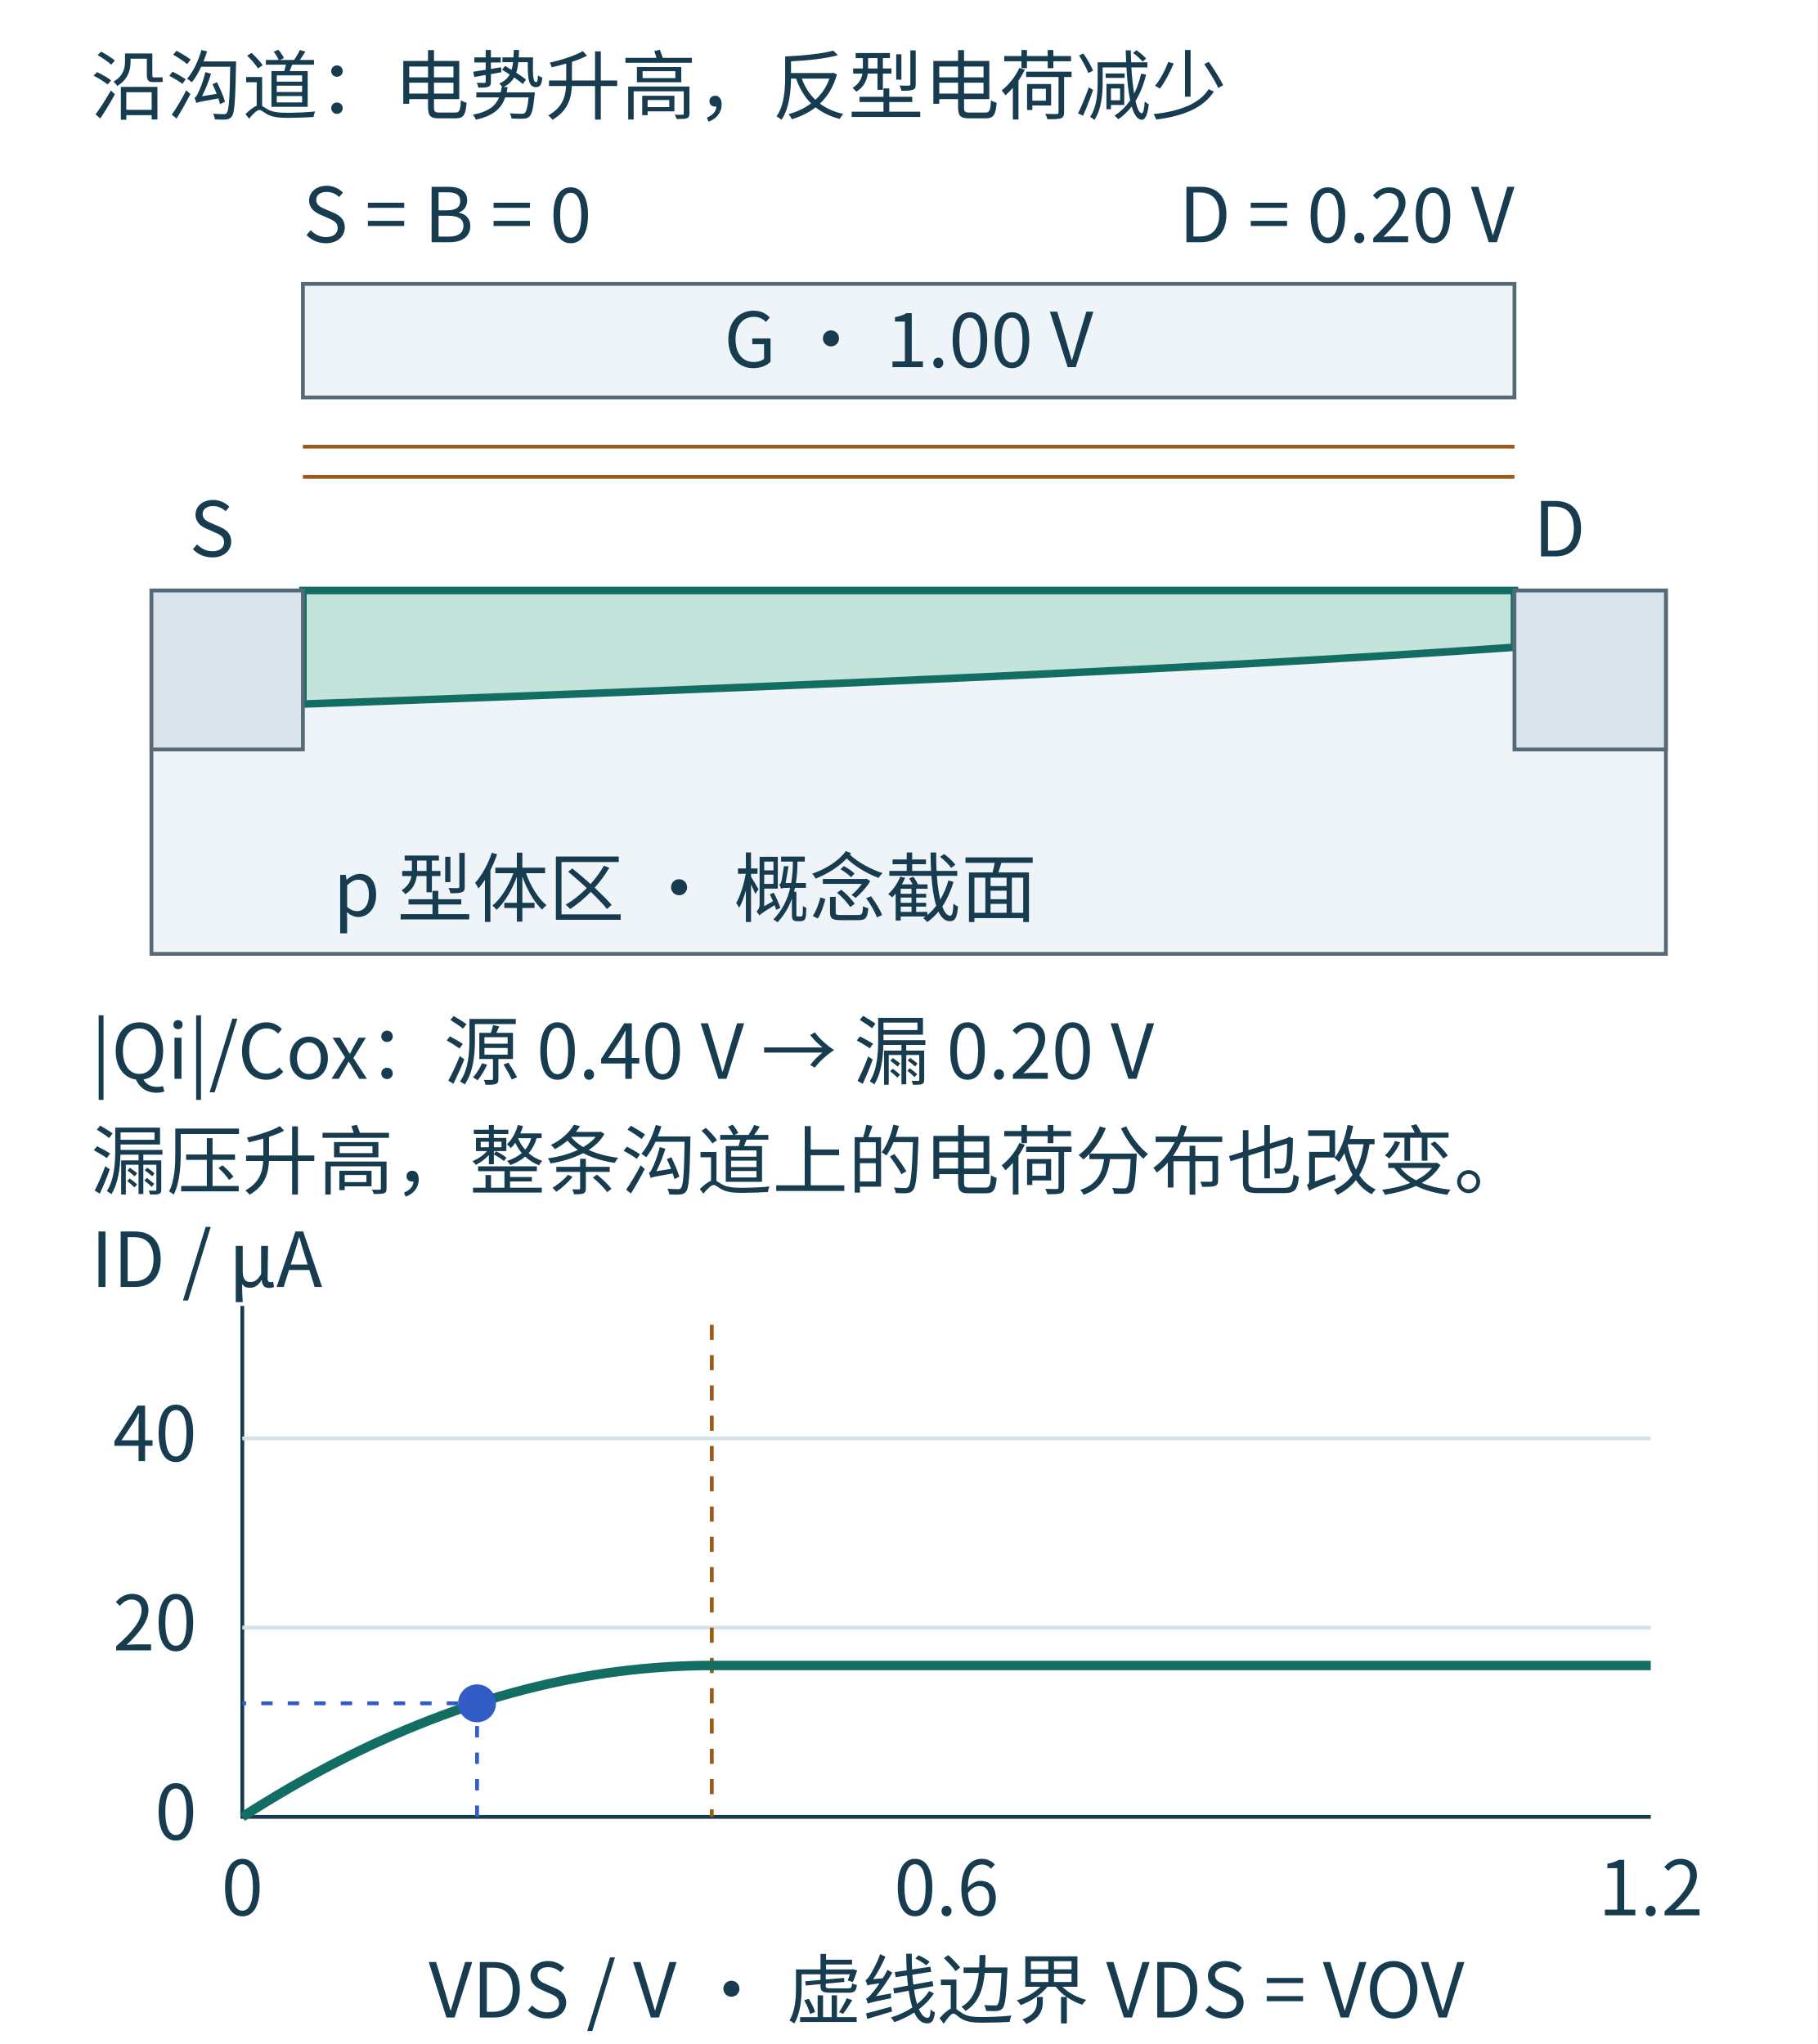
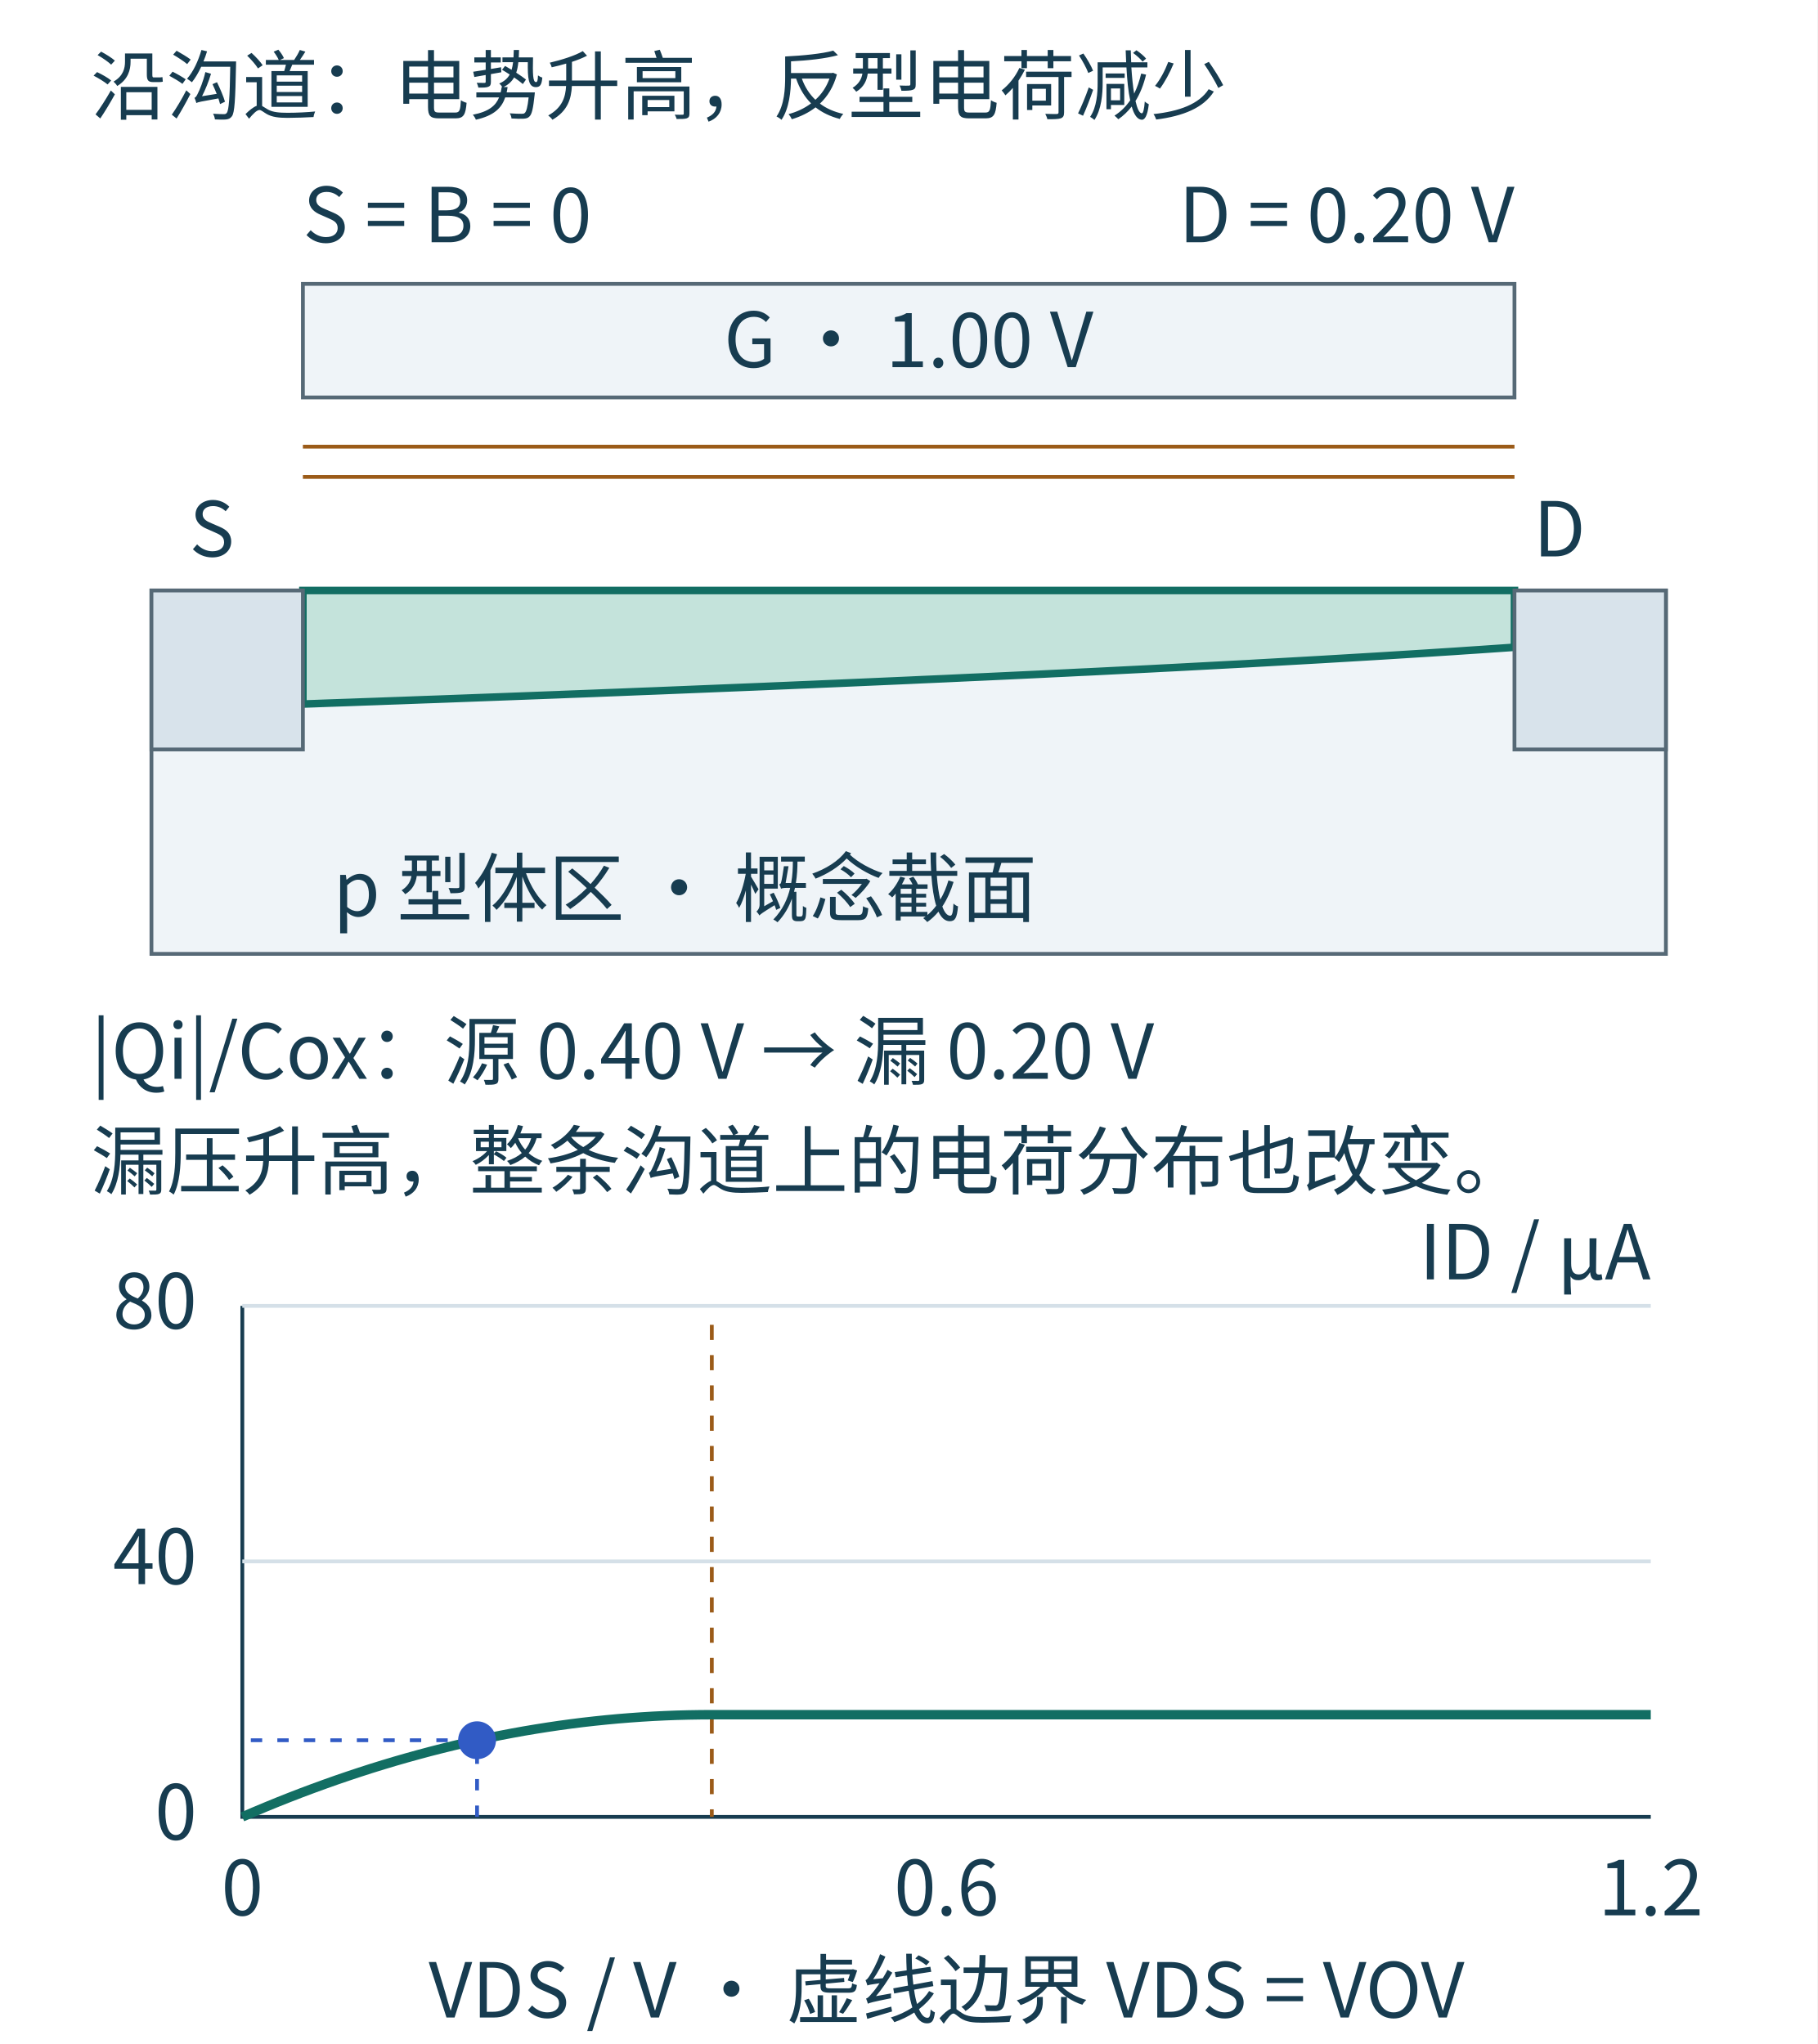
<svg xmlns="http://www.w3.org/2000/svg" viewBox="0 0 480 540" role="img" aria-labelledby="channel-static-title channel-static-desc">
  <style>text{font-family:"Microsoft YaHei","Noto Sans CJK SC",sans-serif;fill:#173c50;font-size:20px}path,line{vector-effect:non-scaling-stroke}</style>
  <rect width="480" height="540" fill="white" />
  <text x="24" y="30">沿沟道：电势升高，反型电荷减少</text>
  <rect x="80" y="75" width="320" height="30" fill="#eff4f8" stroke="#566976" />
  <text x="240" y="97" text-anchor="middle">G · 1.00 V</text>
  <path d="M80 118H400M80 126H400" fill="none" stroke="#9b5b18" />
  <rect x="40" y="156" width="400" height="96" fill="#eff4f8" stroke="#566976" />
  <path d="M80.00 156.00L400.00 156.00L400.00 171.00L396.80 171.22L393.60 171.44L390.40 171.66L387.20 171.87L384.00 172.09L380.80 172.29L377.60 172.50L374.40 172.70L371.20 172.90L368.00 173.10L364.80 173.30L361.60 173.49L358.40 173.68L355.20 173.87L352.00 174.06L348.80 174.25L345.60 174.43L342.40 174.61L339.20 174.79L336.00 174.97L332.80 175.15L329.60 175.33L326.40 175.50L323.20 175.67L320.00 175.84L316.80 176.01L313.60 176.18L310.40 176.35L307.20 176.51L304.00 176.68L300.80 176.84L297.60 177.00L294.40 177.16L291.20 177.32L288.00 177.48L284.80 177.63L281.60 177.79L278.40 177.94L275.20 178.10L272.00 178.25L268.80 178.40L265.60 178.55L262.40 178.70L259.20 178.85L256.00 178.99L252.80 179.14L249.60 179.29L246.40 179.43L243.20 179.57L240.00 179.72L236.80 179.86L233.60 180.00L230.40 180.14L227.20 180.28L224.00 180.42L220.80 180.56L217.60 180.69L214.40 180.83L211.20 180.96L208.00 181.10L204.80 181.23L201.60 181.37L198.40 181.50L195.20 181.63L192.00 181.76L188.80 181.89L185.60 182.02L182.40 182.15L179.20 182.28L176.00 182.41L172.80 182.54L169.60 182.66L166.40 182.79L163.20 182.92L160.00 183.04L156.80 183.17L153.60 183.29L150.40 183.41L147.20 183.54L144.00 183.66L140.80 183.78L137.60 183.90L134.40 184.02L131.20 184.14L128.00 184.26L124.80 184.38L121.60 184.50L118.40 184.62L115.20 184.74L112.00 184.85L108.80 184.97L105.60 185.09L102.40 185.20L99.20 185.32L96.00 185.43L92.80 185.55L89.60 185.66L86.40 185.77L83.20 185.89L80.00 186.00Z" fill="#c4e3db" stroke="#126e63" stroke-width="2" />
  <rect x="40" y="156" width="40" height="42" fill="#d8e3eb" stroke="#566976" />
  <rect x="400" y="156" width="40" height="42" fill="#d8e3eb" stroke="#566976" />
  <text x="50" y="147">S</text>
  <text x="405" y="147">D</text>
  <text x="80" y="64" font-size="18">S = B = 0</text>
  <text x="400" y="64" text-anchor="end" font-size="18">D = 0.20 V</text>
  <text x="88" y="242" font-size="18">p 型体区 · 概念截面</text>
  <text x="24" y="285" font-size="18">|Qi|/Cox：源 0.40 V → 漏 0.20 V</text>
  <text x="24" y="314" fill="#126e63" font-size="19">漏压升高，整条沟道上的电荷分布也改变。</text>
  <path d="M64 345V480H436" fill="none" stroke="#173c50" />
-   <text x="24" y="340" font-size="18">ID / µA</text>
+   <text x="436" y="338" text-anchor="end" font-size="18">ID / µA</text>
  <g stroke="#d5e0e8" fill="none">
-     <path d="M64 430H436M64 380H436" />
+     <path d="M64 412.5H436M64 345H436" />
  </g>
  <text x="52" y="486" text-anchor="end" font-size="17">0</text>
-   <text x="52" y="436" text-anchor="end" font-size="17">20</text>
-   <text x="52" y="386" text-anchor="end" font-size="17">40</text>
+   <text x="52" y="418.5" text-anchor="end" font-size="17">40</text>
+   <text x="52" y="351" text-anchor="end" font-size="17">80</text>
  <path d="M188 350V480" stroke="#9b5b18" stroke-dasharray="4 4" fill="none" />
-   <path d="M64.00 480.00L67.10 478.02L70.20 476.10L73.30 474.23L76.40 472.40L79.50 470.63L82.60 468.90L85.70 467.23L88.80 465.60L91.90 464.02L95.00 462.50L98.10 461.02L101.20 459.60L104.30 458.23L107.40 456.90L110.50 455.63L113.60 454.40L116.70 453.23L119.80 452.10L122.90 451.02L126.00 450.00L129.10 449.02L132.20 448.10L135.30 447.23L138.40 446.40L141.50 445.63L144.60 444.90L147.70 444.23L150.80 443.60L153.90 443.02L157.00 442.50L160.10 442.02L163.20 441.60L166.30 441.23L169.40 440.90L172.50 440.63L175.60 440.40L178.70 440.23L181.80 440.10L184.90 440.02L188.00 440.00L191.10 440.00L194.20 440.00L197.30 440.00L200.40 440.00L203.50 440.00L206.60 440.00L209.70 440.00L212.80 440.00L215.90 440.00L219.00 440.00L222.10 440.00L225.20 440.00L228.30 440.00L231.40 440.00L234.50 440.00L237.60 440.00L240.70 440.00L243.80 440.00L246.90 440.00L250.00 440.00L253.10 440.00L256.20 440.00L259.30 440.00L262.40 440.00L265.50 440.00L268.60 440.00L271.70 440.00L274.80 440.00L277.90 440.00L281.00 440.00L284.10 440.00L287.20 440.00L290.30 440.00L293.40 440.00L296.50 440.00L299.60 440.00L302.70 440.00L305.80 440.00L308.90 440.00L312.00 440.00L315.10 440.00L318.20 440.00L321.30 440.00L324.40 440.00L327.50 440.00L330.60 440.00L333.70 440.00L336.80 440.00L339.90 440.00L343.00 440.00L346.10 440.00L349.20 440.00L352.30 440.00L355.40 440.00L358.50 440.00L361.60 440.00L364.70 440.00L367.80 440.00L370.90 440.00L374.00 440.00L377.10 440.00L380.20 440.00L383.30 440.00L386.40 440.00L389.50 440.00L392.60 440.00L395.70 440.00L398.80 440.00L401.90 440.00L405.00 440.00L408.10 440.00L411.20 440.00L414.30 440.00L417.40 440.00L420.50 440.00L423.60 440.00L426.70 440.00L429.80 440.00L432.90 440.00L436.00 440.00" stroke="#126e63" fill="none" stroke-width="2.5" />
-   <path d="M126 480V450H64" stroke="#315bc5" stroke-dasharray="3 4" fill="none" />
-   <circle cx="126" cy="450" r="5" fill="#315bc5" />
+   <path d="M64.00 480.00L67.10 478.67L70.20 477.37L73.30 476.10L76.40 474.87L79.50 473.67L82.60 472.51L85.70 471.38L88.80 470.28L91.90 469.22L95.00 468.19L98.10 467.19L101.20 466.23L104.30 465.30L107.40 464.41L110.50 463.55L113.60 462.72L116.70 461.93L119.80 461.17L122.90 460.44L126.00 459.75L129.10 459.09L132.20 458.47L135.30 457.88L138.40 457.32L141.50 456.80L144.60 456.31L147.70 455.85L150.80 455.43L153.90 455.04L157.00 454.69L160.10 454.37L163.20 454.08L166.30 453.83L169.40 453.61L172.50 453.42L175.60 453.27L178.70 453.15L181.80 453.07L184.90 453.02L188.00 453.00L191.10 453.00L194.20 453.00L197.30 453.00L200.40 453.00L203.50 453.00L206.60 453.00L209.70 453.00L212.80 453.00L215.90 453.00L219.00 453.00L222.10 453.00L225.20 453.00L228.30 453.00L231.40 453.00L234.50 453.00L237.60 453.00L240.70 453.00L243.80 453.00L246.90 453.00L250.00 453.00L253.10 453.00L256.20 453.00L259.30 453.00L262.40 453.00L265.50 453.00L268.60 453.00L271.70 453.00L274.80 453.00L277.90 453.00L281.00 453.00L284.10 453.00L287.20 453.00L290.30 453.00L293.40 453.00L296.50 453.00L299.60 453.00L302.70 453.00L305.80 453.00L308.90 453.00L312.00 453.00L315.10 453.00L318.20 453.00L321.30 453.00L324.40 453.00L327.50 453.00L330.60 453.00L333.70 453.00L336.80 453.00L339.90 453.00L343.00 453.00L346.10 453.00L349.20 453.00L352.30 453.00L355.40 453.00L358.50 453.00L361.60 453.00L364.70 453.00L367.80 453.00L370.90 453.00L374.00 453.00L377.10 453.00L380.20 453.00L383.30 453.00L386.40 453.00L389.50 453.00L392.60 453.00L395.70 453.00L398.80 453.00L401.90 453.00L405.00 453.00L408.10 453.00L411.20 453.00L414.30 453.00L417.40 453.00L420.50 453.00L423.60 453.00L426.70 453.00L429.80 453.00L432.90 453.00L436.00 453.00" stroke="#126e63" fill="none" stroke-width="2.5" />
+   <path d="M126 480V459.75H64" stroke="#315bc5" stroke-dasharray="3 4" fill="none" />
+   <circle cx="126" cy="459.75" r="5" fill="#315bc5" />
  <text x="64" y="506" text-anchor="middle" font-size="18">0</text>
  <text x="250" y="506" text-anchor="middle" font-size="18">0.6</text>
  <text x="436" y="506" text-anchor="middle" font-size="18">1.2</text>
  <text x="250" y="533" text-anchor="middle" font-size="18">VDS / V · 虚线边界 VDS = VOV</text>
</svg>
